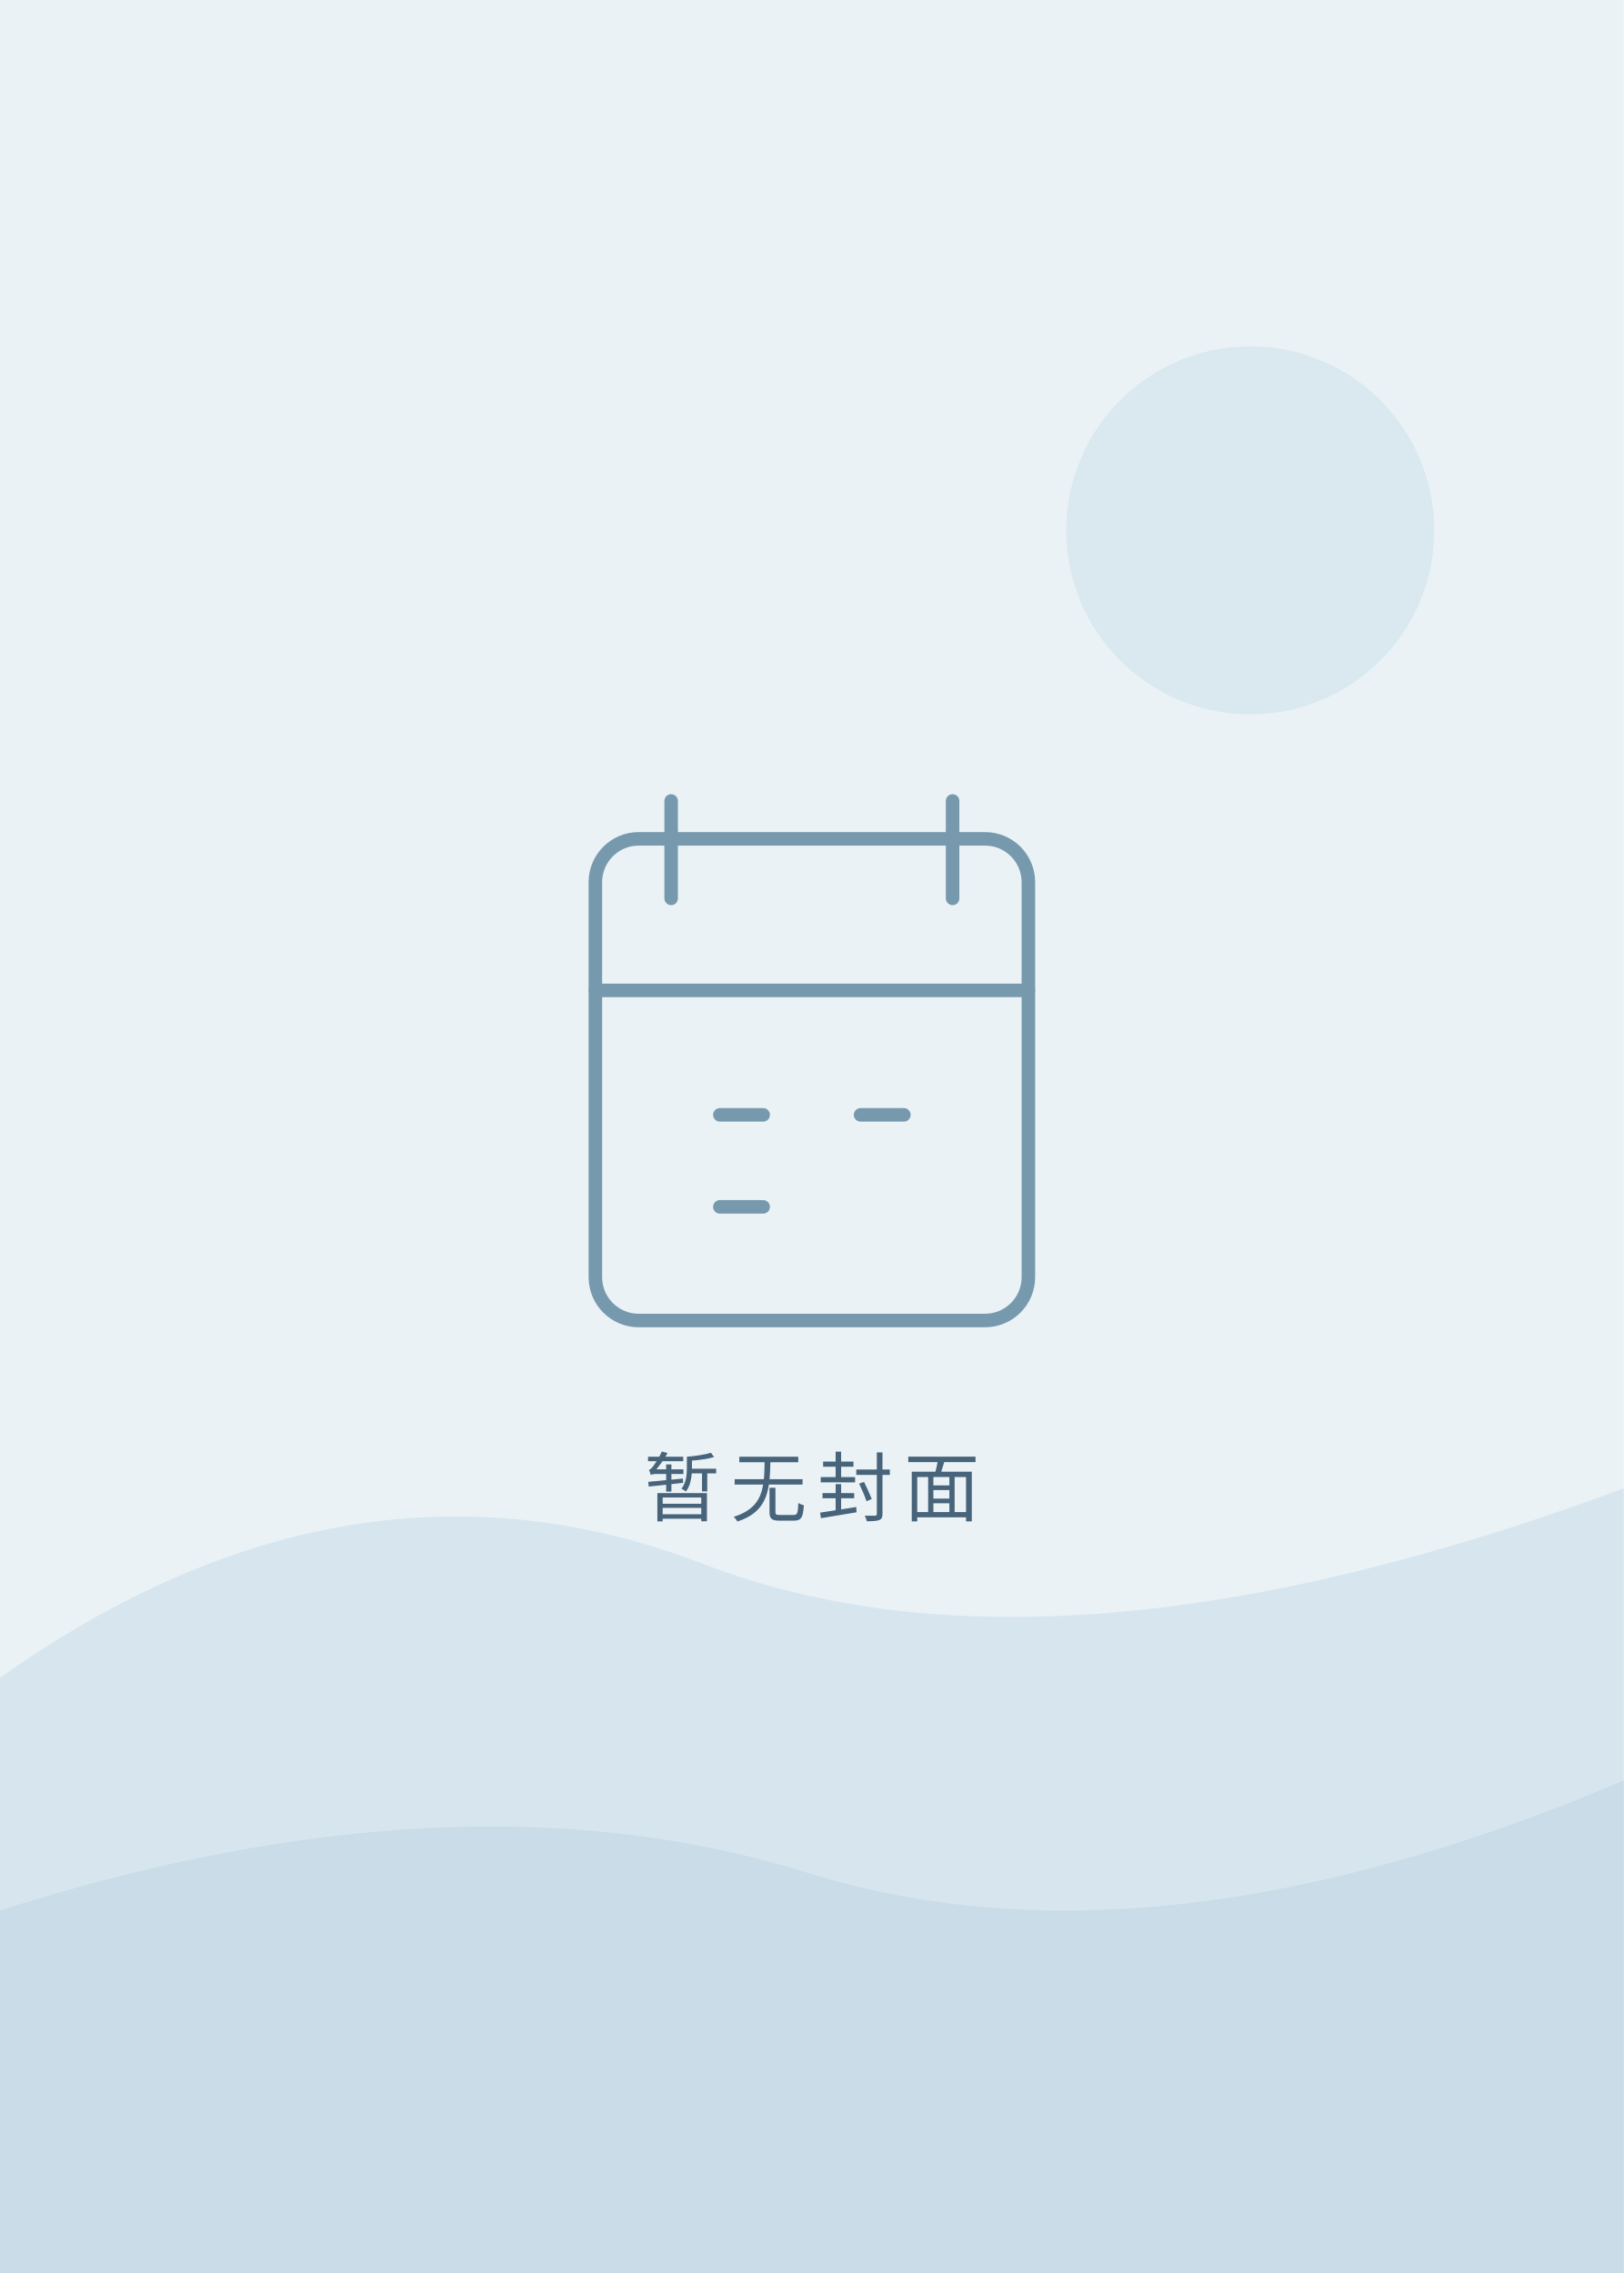
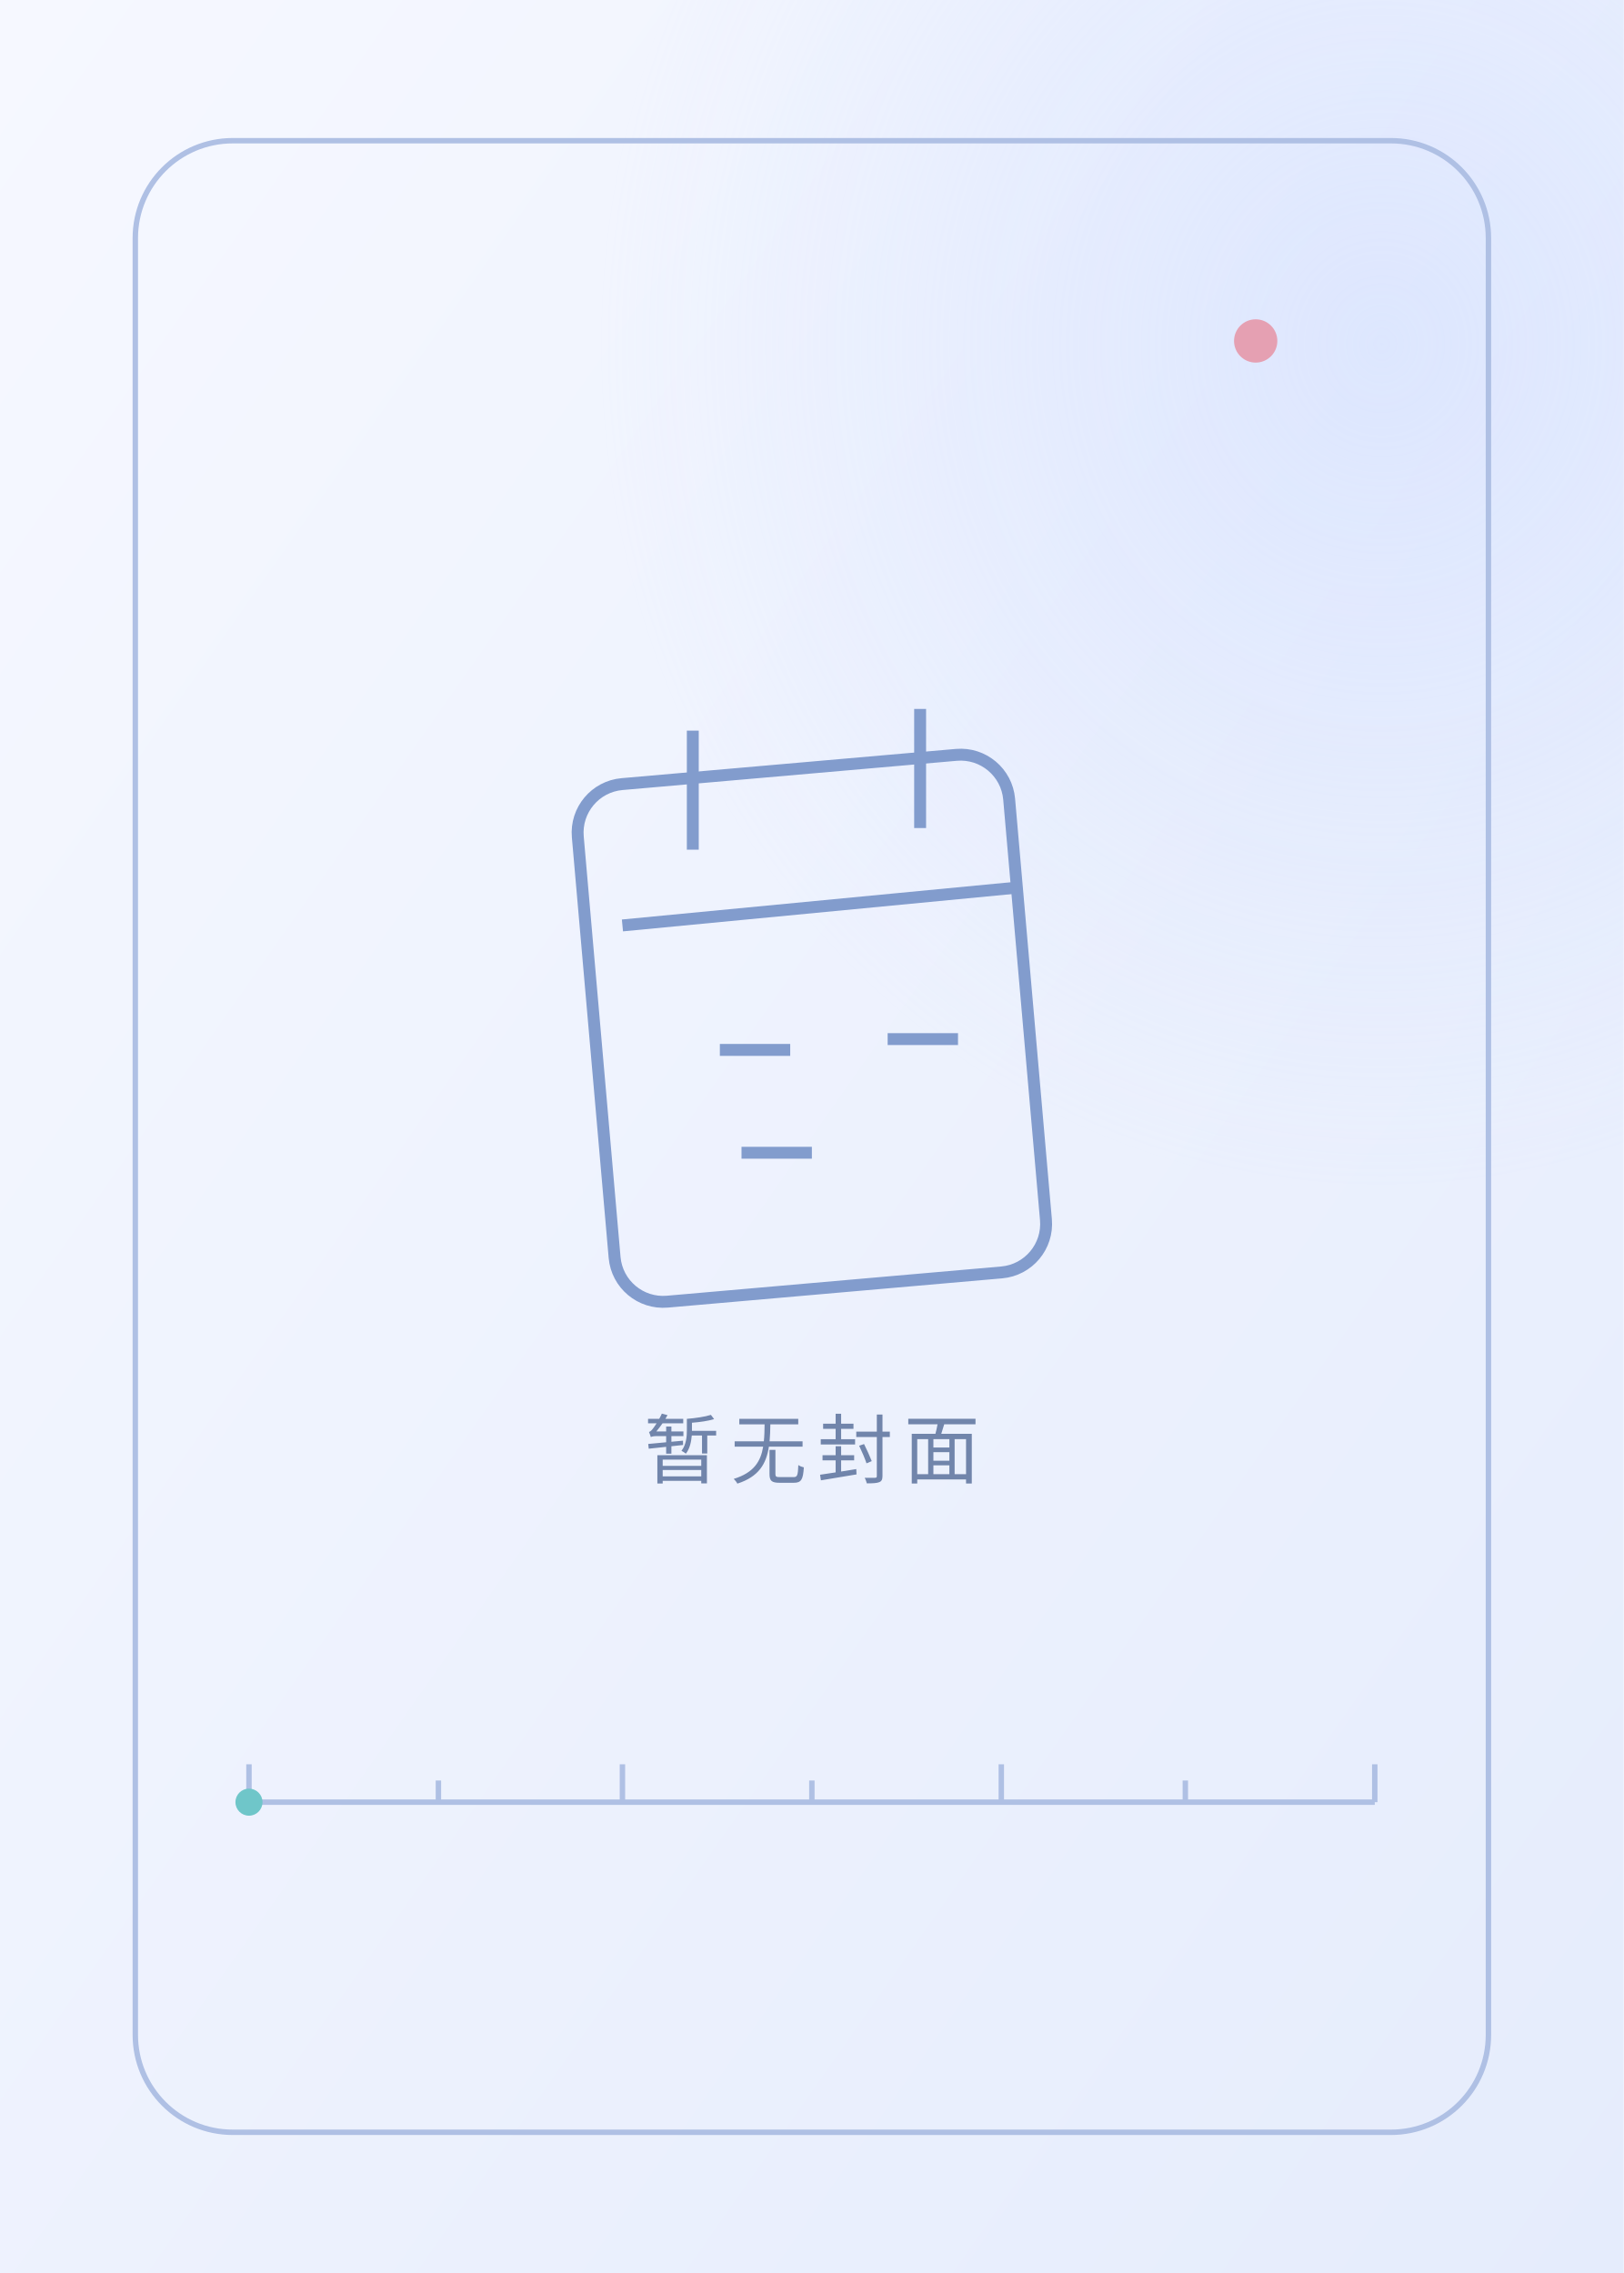
<svg xmlns="http://www.w3.org/2000/svg" width="300" height="420" viewBox="0 0 300 420">
-   <rect width="300" height="420" fill="#eaf2f6" />
-   <circle cx="231" cy="98" r="34" fill="#dae8f0" />
-   <path d="M0 310q65-46 130-21t170-14v145H0Z" fill="#d7e6ee" />
-   <path d="M0 353q85-27 149-7t151-17v91H0Z" fill="#c9dce7" />
-   <g fill="none" stroke="#7799ae" stroke-width="2.5">
-     <rect x="110" y="155" width="80" height="89" rx="8" />
-     <path d="M124 148v18m52-18v18m-66 17h80m-57 23h8m18 0h8m-34 17h8" stroke-linecap="round" />
+   <defs>
+     <linearGradient id="paper" x2="1" y2="1">
+       <stop stop-color="#f6f8ff" />
+       <stop offset="1" stop-color="#e5ecfc" />
+     </linearGradient>
+     <radialGradient id="light">
+       <stop stop-color="#c9d8ff" stop-opacity=".45" />
+       <stop offset="1" stop-color="#c9d8ff" stop-opacity="0" />
+     </radialGradient>
+   </defs>
+   <rect width="300" height="420" fill="url(#paper)" />
+   <ellipse cx="255" cy="64" rx="144" ry="156" fill="url(#light)" />
+   <g fill="none" stroke="#afc0e4" stroke-width="1">
+     <rect x="25" y="26" width="250" height="368" rx="18" />
+     <path d="M46 333h208m-208 0v-7m35 7v-4m34 4v-7m35 7v-4m35 4v-7m34 7v-4m35 4v-7" />
  </g>
-   <text x="150" y="280" text-anchor="middle" font-family="sans-serif" font-size="14" letter-spacing="2" fill="#48647a">暂无封面</text>
+   <g fill="none" stroke="#829ccd" stroke-width="2.2">
+     <rect x="110" y="142" width="80" height="96" rx="9" transform="rotate(-5 150 190)" />
+     <path d="M128 135v22m42-26v22m-55 18 73-7m-55 30h13m18-2h13m-40 21h13" />
+   </g>
+   <circle cx="232" cy="63" r="4" fill="#e5a0b2" />
+   <circle cx="46" cy="333" r="2.5" fill="#6fc6c9" />
+   <text x="150" y="273" text-anchor="middle" fill="#7185ab" font-family="sans-serif" font-size="14" letter-spacing="2">暂无封面</text>
</svg>
